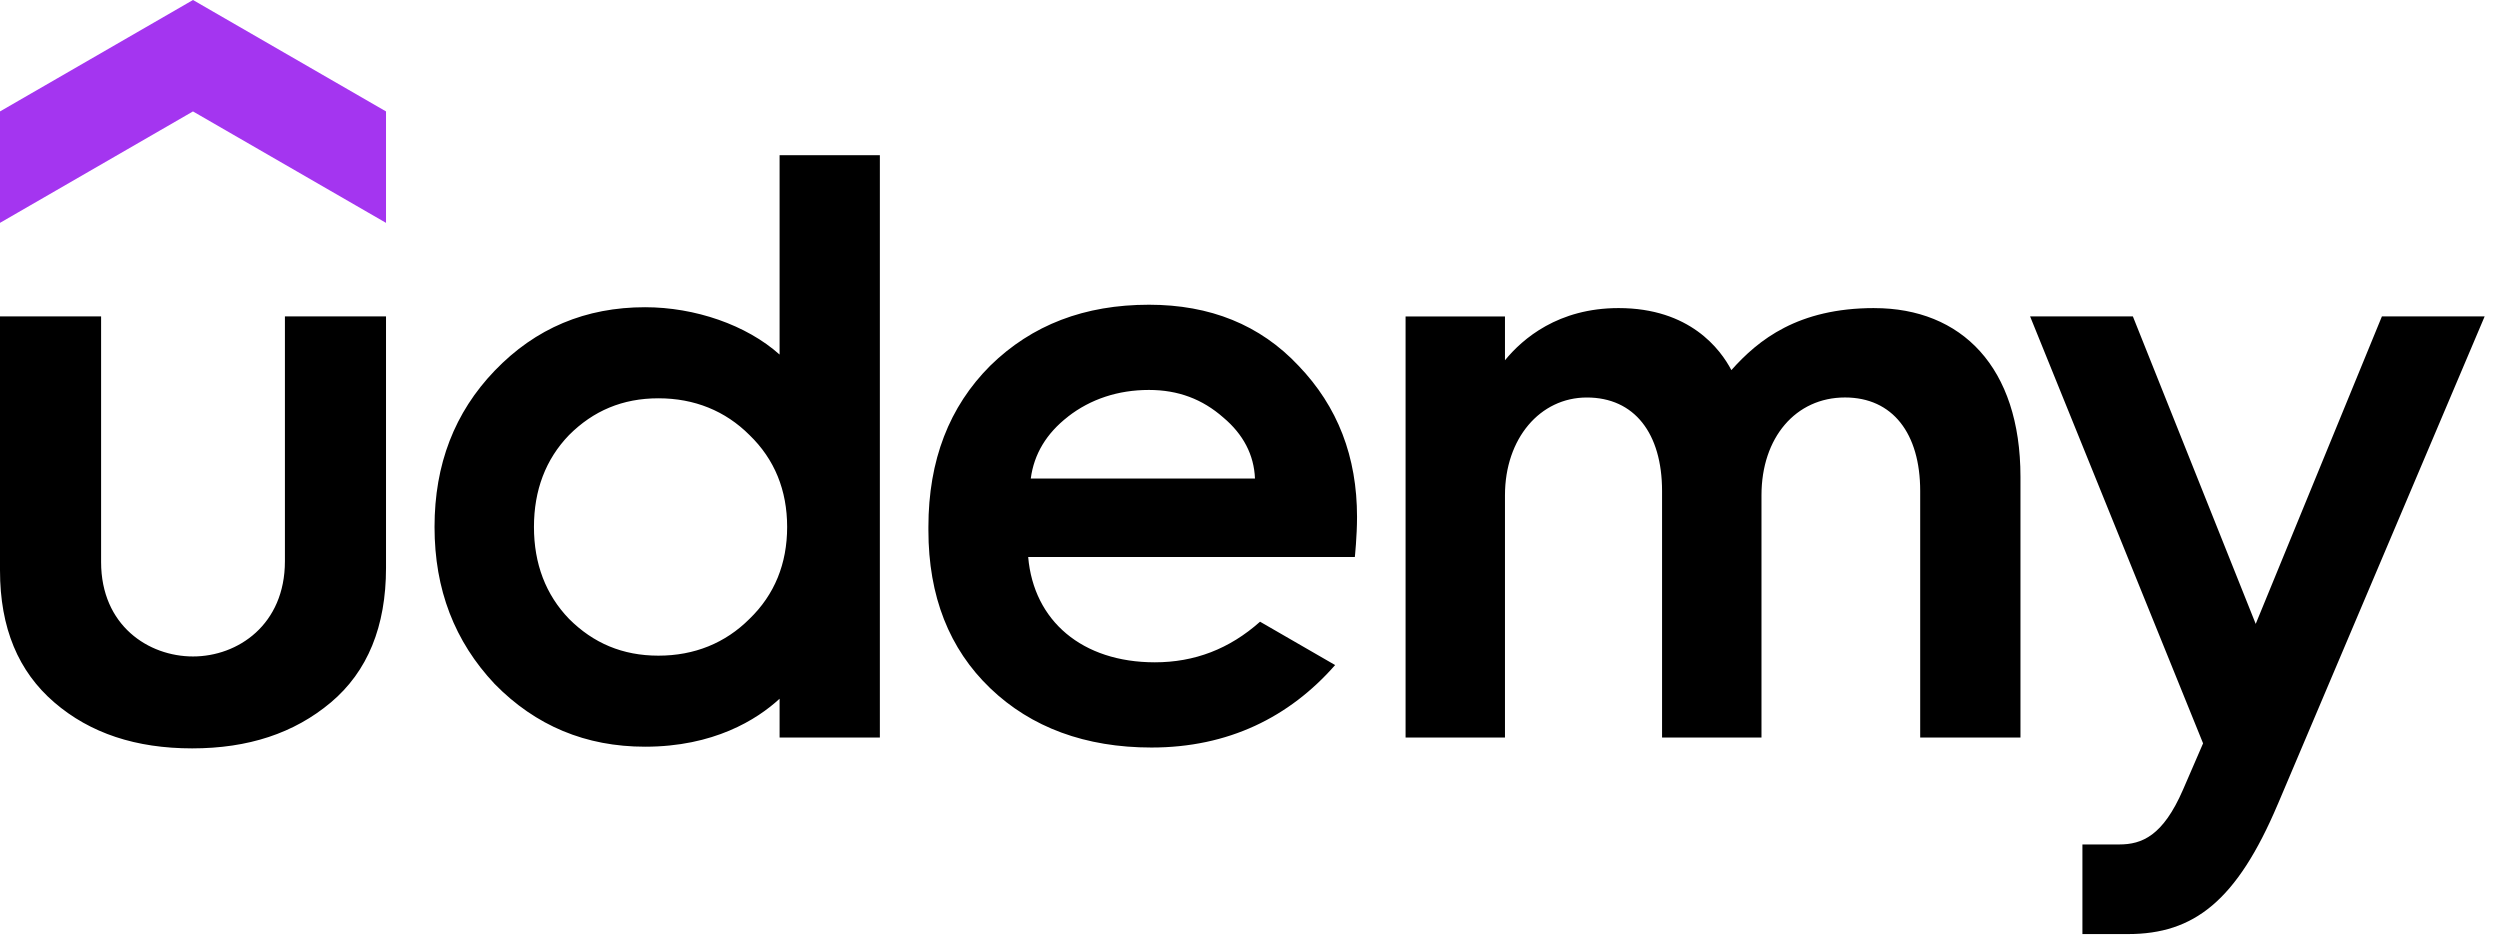
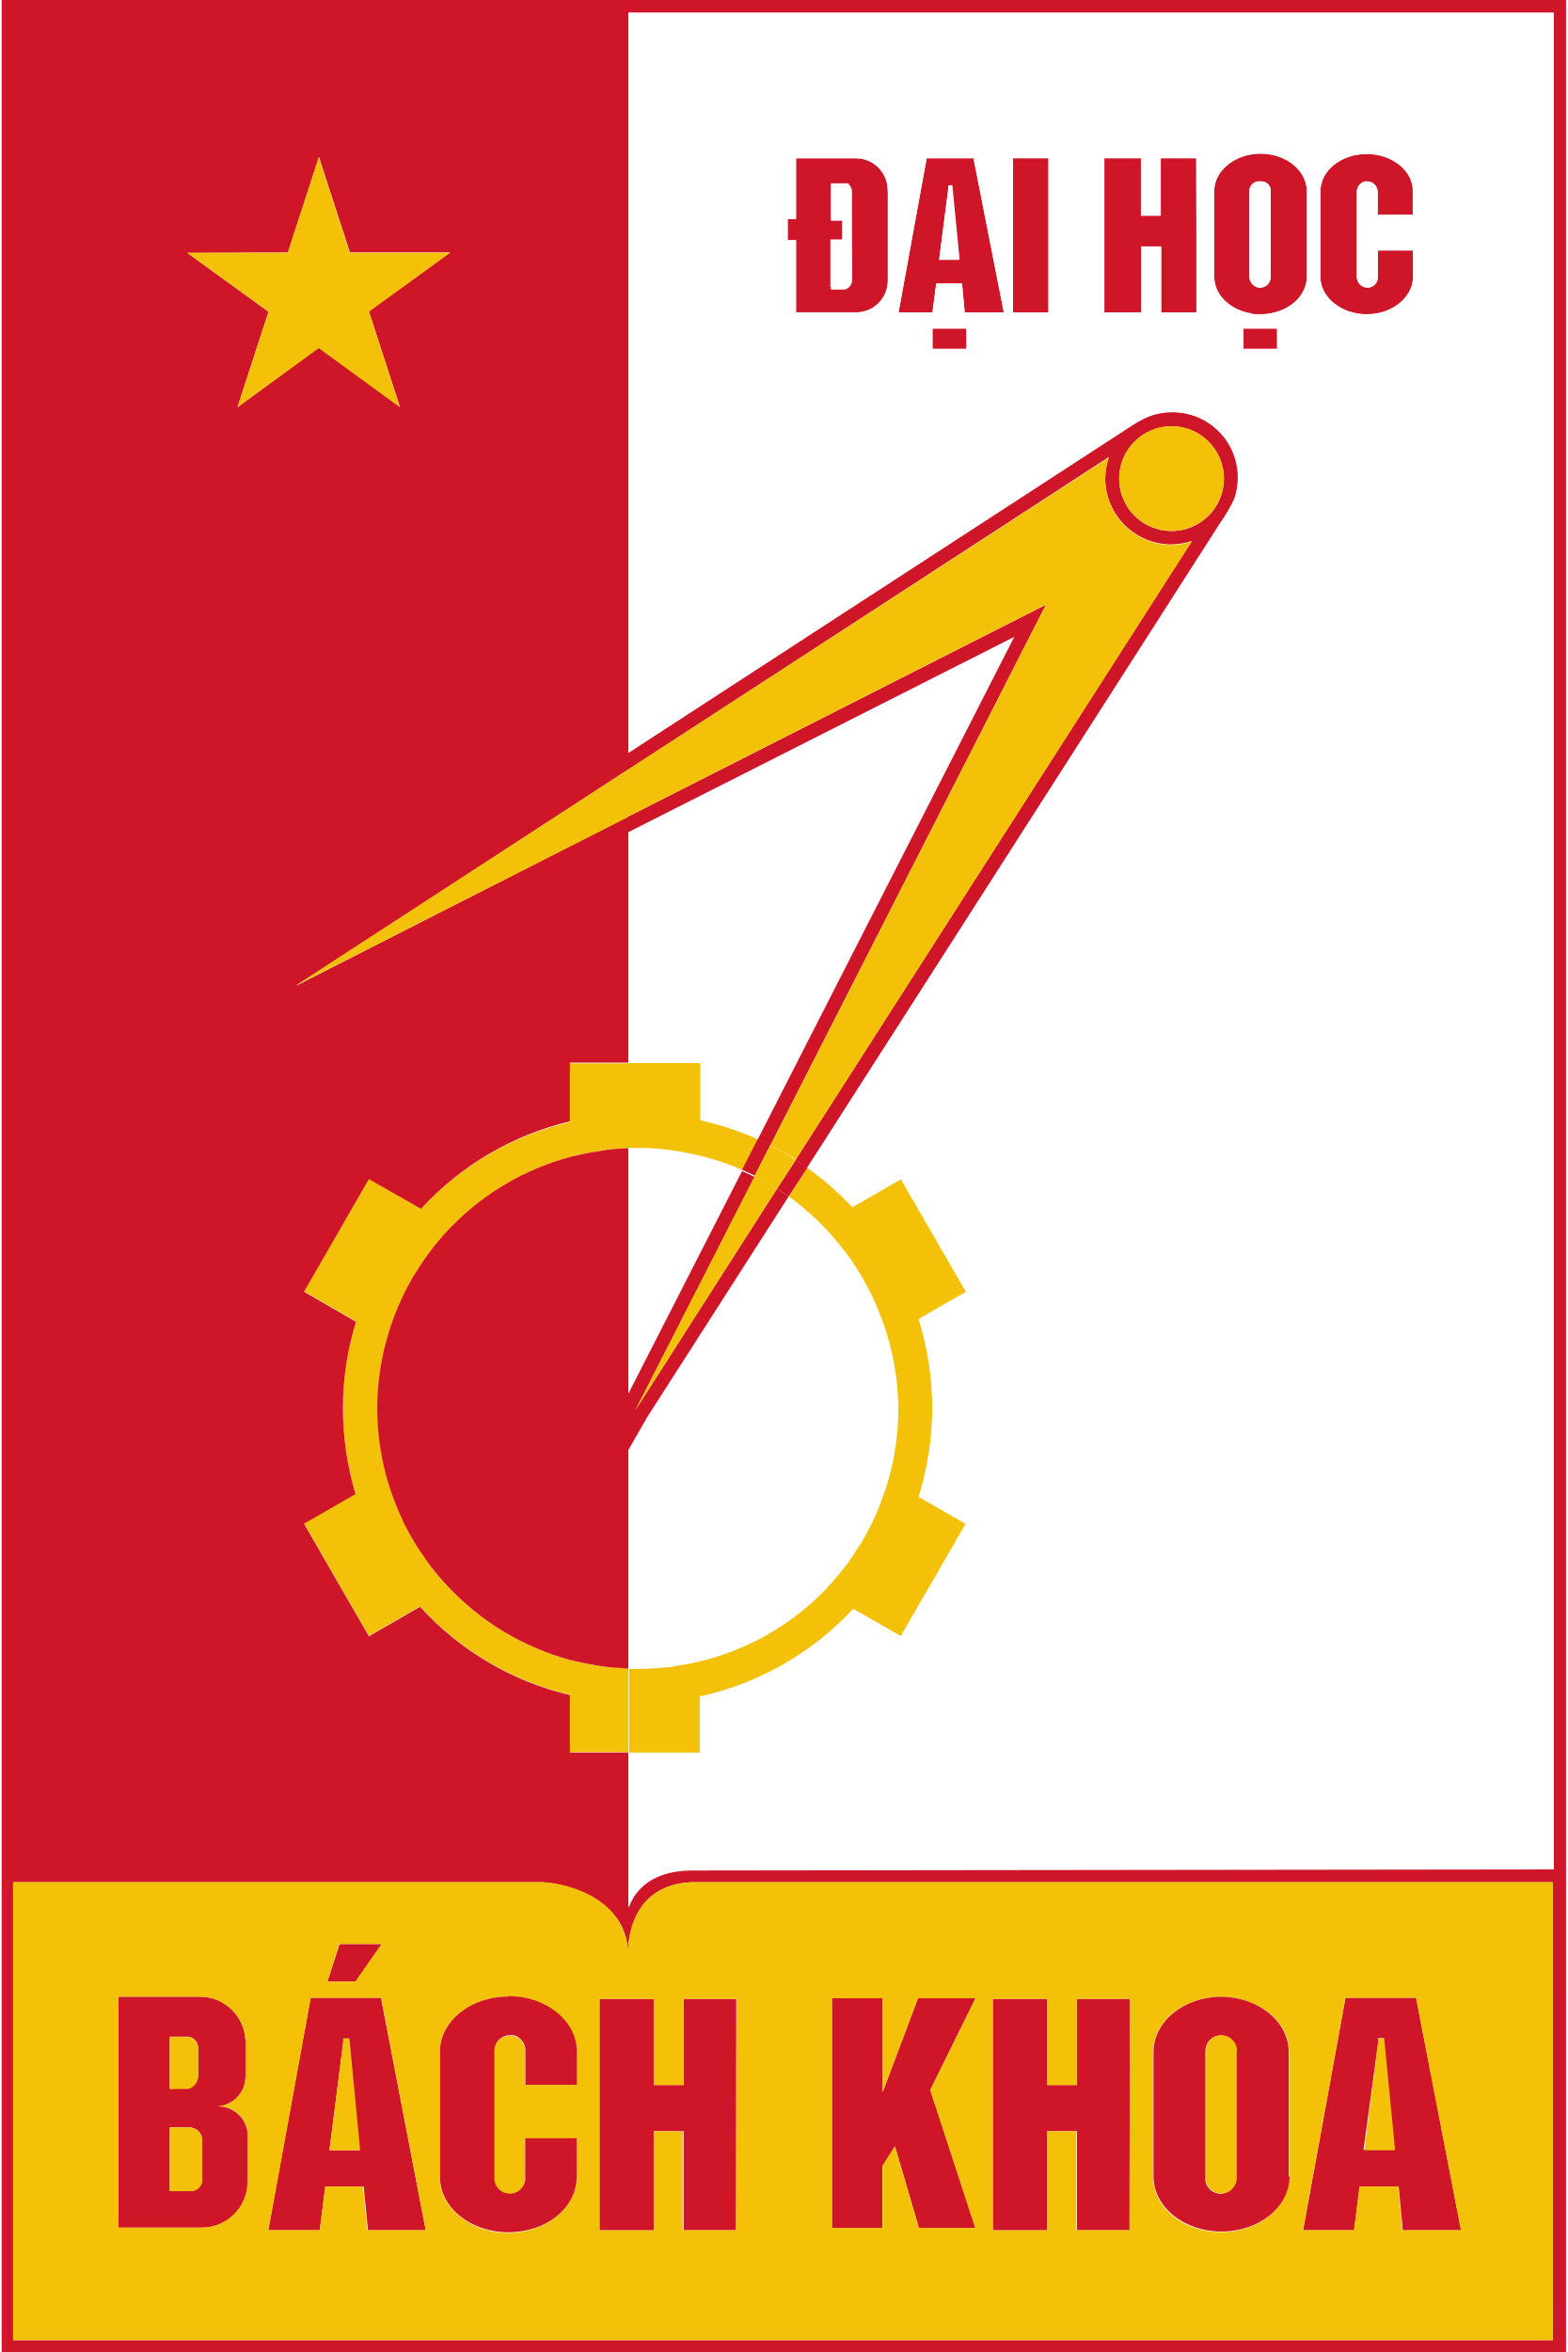
- <svg xmlns="http://www.w3.org/2000/svg" viewBox="0 0 91 34" fill="none">
-   <path d="M14.05 8.112L7.024 4.056 0 8.112V4.056L7.025 0l7.026 4.056v4.056h-.001z" fill="#A435F0" />
-   <path d="M0 11.518h3.68v8.941c0 2.31 1.725 3.436 3.345 3.436 1.634 0 3.346-1.156 3.346-3.467v-8.91h3.68v9.154c0 2.128-.669 3.77-2.007 4.896-1.339 1.125-3.011 1.673-5.05 1.673-2.037 0-3.71-.547-5.017-1.673C.669 24.443 0 22.862 0 20.763v-9.245zM45.866 22.63c-1.114.992-2.383 1.478-3.83 1.478-2.64 0-4.41-1.504-4.61-3.833h11.89s.08-.752.08-1.458c0-2.19-.7-4.015-2.13-5.505-1.398-1.49-3.222-2.22-5.443-2.22-2.341 0-4.258.73-5.779 2.22-1.49 1.49-2.25 3.436-2.25 5.87v.12c0 2.403.76 4.319 2.25 5.749 1.49 1.429 3.467 2.159 5.87 2.159 2.794 0 5.017-1.102 6.685-3.002l-2.733-1.578zm-6.994-7.463c.82-.639 1.825-.973 2.95-.973 1.064 0 1.946.334 2.707 1.004.726.61 1.118 1.359 1.152 2.22H37.52c.118-.89.568-1.64 1.353-2.25zM82.91 29.276C81.417 32.801 79.855 34 77.46 34H75.8v-3.262h1.342c.824 0 1.59-.31 2.32-1.994l.73-1.686-6.296-15.54h3.741l4.471 11.192 4.593-11.192h3.74l-7.53 17.758zM28.377 5.649v7.257c-1.206-1.08-3.082-1.723-4.896-1.723-2.16 0-3.984.76-5.474 2.31-1.46 1.521-2.19 3.406-2.19 5.687 0 2.282.73 4.167 2.19 5.718 1.49 1.521 3.315 2.282 5.474 2.282 2.49 0 4.064-.979 4.896-1.746v1.411h3.65V5.65h-3.65zm-1.095 16.878c-.882.882-2.007 1.339-3.315 1.339-1.308 0-2.372-.457-3.254-1.339-.85-.882-1.277-2.007-1.277-3.345 0-1.339.426-2.464 1.277-3.346.882-.882 1.946-1.338 3.254-1.338s2.433.456 3.315 1.338c.912.882 1.37 2.007 1.37 3.346 0 1.338-.458 2.463-1.37 3.345zM68.222 11.214c-2.772 0-4.213 1.15-5.2 2.258-.395-.753-1.507-2.258-4.105-2.258-2.196 0-3.49 1.11-4.136 1.9V11.52h-3.618v15.327h3.618v-8.82c0-2.068 1.278-3.558 2.98-3.558 1.735 0 2.738 1.308 2.738 3.406v8.971h3.619v-8.82c0-2.098 1.246-3.558 3.04-3.558 1.734 0 2.737 1.308 2.737 3.405v8.972h3.65v-9.488c0-3.996-2.148-6.142-5.323-6.142z" fill="#000" />
+ <svg xmlns="http://www.w3.org/2000/svg" width="200pt" height="300pt" viewBox="0 0 200 300" version="1.1">
+   <g id="surface1">
+     <path style=" stroke:none;fill-rule:nonzero;fill:rgb(80.784%,8.627%,15.686%);fill-opacity:1;" d="M 112.578 276.262 L 114.176 273.773 L 117.23 284.164 L 124.453 284.164 L 118.68 266.594 L 124.453 254.879 L 117.109 254.879 L 112.617 266.824 L 112.617 254.879 L 106.125 254.879 L 106.125 284.164 L 112.578 284.164 Z M 112.578 276.262 " />
+     <path style=" stroke:none;fill-rule:nonzero;fill:rgb(80.784%,8.627%,15.686%);fill-opacity:1;" d="M 87.207 265.945 L 83.406 265.945 L 83.406 254.961 L 76.48 254.961 L 76.48 284.473 L 83.406 284.473 L 83.406 271.84 L 87.207 271.84 L 87.207 284.473 L 93.926 284.473 L 93.926 254.961 L 87.207 254.961 Z M 87.207 265.945 " />
+     <path style=" stroke:none;fill-rule:nonzero;fill:rgb(80.784%,8.627%,15.686%);fill-opacity:1;" d="M 173.48 278.887 L 178.434 278.887 L 178.961 284.473 L 186.398 284.473 L 180.664 254.812 L 171.656 254.812 L 166.246 284.473 L 172.75 284.473 Z M 175.754 261.035 L 175.82 260.438 L 175.82 259.965 L 176.523 259.965 L 176.523 260.387 L 176.594 261.047 L 177.879 274.195 L 173.957 274.195 Z M 175.754 261.035 " />
+     <path style=" stroke:none;fill-rule:nonzero;fill:rgb(80.784%,8.627%,15.686%);fill-opacity:1;" d="M 48.727 247.957 L 43.328 247.957 L 41.762 252.758 L 45.359 252.758 Z M 48.727 247.957 " />
+     <path style=" stroke:none;fill-rule:nonzero;fill:rgb(80.784%,8.627%,15.686%);fill-opacity:1;" d="M 133.582 271.84 L 137.398 271.84 L 137.398 284.473 L 144.133 284.473 L 144.133 254.961 L 137.398 254.961 L 137.398 265.945 L 133.582 265.945 L 133.582 254.961 L 126.656 254.961 L 126.656 284.473 L 133.582 284.473 Z M 133.582 271.84 " />
+     <path style=" stroke:none;fill-rule:nonzero;fill:rgb(80.784%,8.627%,15.686%);fill-opacity:1;" d="M 39.625 254.812 L 34.215 284.473 L 40.789 284.473 L 41.504 278.887 L 46.398 278.887 L 46.941 284.473 L 54.312 284.473 L 48.605 254.812 Z M 42.031 274.262 L 43.707 261.102 L 43.789 260.453 L 43.789 260.02 L 44.508 260.02 L 44.613 261.141 L 45.871 274.262 Z M 42.031 274.262 " />
+     <path style=" stroke:none;fill-rule:nonzero;fill:rgb(100%,100%,100%);fill-opacity:1;" d="M 80.16 184.957 L 80.16 212.832 L 81.336 212.832 C 82.266 212.832 83.195 212.789 84.121 212.695 L 85.242 212.613 C 85.664 212.613 86.07 212.48 86.477 212.398 C 87.406 212.262 88.355 212.074 89.273 211.855 C 95.234 210.402 100.668 207.324 104.977 202.957 C 105.531 202.391 106.086 201.781 106.574 201.188 C 106.832 200.887 107.086 200.578 107.332 200.266 L 108.305 199.008 C 108.684 198.414 109.074 197.844 109.441 197.25 C 109.68 196.91 109.902 196.559 110.102 196.195 C 110.375 195.723 110.645 195.207 110.887 194.723 C 110.996 194.52 111.09 194.301 111.211 194.098 C 111.719 193.086 112.168 192.047 112.566 190.988 C 112.566 190.84 112.66 190.719 112.715 190.555 C 112.957 189.938 113.16 189.305 113.32 188.66 C 114.156 185.73 114.578 182.699 114.578 179.652 C 114.559 176.551 114.102 173.461 113.227 170.484 C 113.051 169.887 112.875 169.336 112.66 168.738 C 112.594 168.508 112.508 168.281 112.402 168.062 C 112.082 167.172 111.715 166.293 111.309 165.438 C 111.164 165.098 111 164.762 110.82 164.438 C 110.59 163.992 110.387 163.586 110.129 163.18 C 109.875 162.773 109.562 162.219 109.277 161.746 C 108.996 161.273 108.793 161.031 108.574 160.664 C 108.129 160.055 107.695 159.473 107.223 158.895 L 106.656 158.203 C 104.871 156.098 102.832 154.227 100.582 152.629 L 82.539 180.805 Z M 80.16 184.957 " />
+     <path style=" stroke:none;fill-rule:nonzero;fill:rgb(100%,100%,100%);fill-opacity:1;" d="M 94.672 149.25 C 92.922 148.484 91.113 147.867 89.262 147.41 C 88.355 147.18 87.449 147.031 86.555 146.867 L 85.203 146.652 L 84.082 146.559 C 83.16 146.559 82.254 146.422 81.293 146.422 L 80.117 146.422 L 80.117 177.613 Z M 94.672 149.25 " />
+     <path style=" stroke:none;fill-rule:nonzero;fill:rgb(100%,100%,100%);fill-opacity:1;" d="M 89.273 142.906 C 91.816 143.457 94.289 144.27 96.66 145.34 L 129.402 81.23 L 80.16 106.199 L 80.16 135.602 L 89.273 135.602 Z M 89.273 142.906 " />
+     <path style=" stroke:none;fill-rule:nonzero;fill:rgb(95.294%,75.686%,3.137%);fill-opacity:1;" d="M 78.496 212.723 L 77.277 212.602 L 76.102 212.426 C 74.965 212.234 73.816 212.004 72.707 211.723 C 66.75 210.102 61.359 206.855 57.141 202.348 C 56.383 201.562 55.691 200.738 55.027 199.902 C 54.867 199.672 54.676 199.426 54.516 199.184 C 53.402 197.676 52.43 196.066 51.605 194.383 C 51.605 194.273 51.5 194.125 51.43 194.004 C 50.566 192.172 49.855 190.273 49.309 188.324 C 48.547 185.492 48.156 182.574 48.145 179.641 C 48.156 176.66 48.562 173.695 49.363 170.82 C 49.891 168.891 50.594 167.012 51.473 165.207 C 51.473 165.074 51.605 164.926 51.676 164.777 C 51.973 164.234 52.242 163.68 52.555 163.141 L 52.863 162.625 C 53.379 161.801 53.906 160.961 54.5 160.164 C 54.73 159.84 54.949 159.543 55.191 159.246 C 55.484 158.844 55.793 158.461 56.125 158.094 C 56.582 157.523 57.074 156.984 57.598 156.473 C 61.758 152.195 66.996 149.121 72.762 147.57 C 73.855 147.301 74.965 147.059 76.102 146.883 L 77.305 146.691 L 78.523 146.543 L 80.188 146.449 L 80.188 135.629 L 72.707 135.629 L 72.707 143.109 C 65.41 144.828 58.793 148.684 53.703 154.188 L 47.062 150.344 L 38.785 164.707 L 45.414 168.535 C 44.305 172.113 43.746 175.84 43.75 179.586 C 43.758 183.289 44.297 186.969 45.359 190.516 L 38.785 194.301 L 47.062 208.652 L 53.594 204.891 C 58.688 210.488 65.348 214.418 72.707 216.172 L 72.707 223.477 L 80.16 223.477 L 80.16 212.777 C 79.605 212.777 79.051 212.777 78.496 212.668 " />
+     <path style=" stroke:none;fill-rule:nonzero;fill:rgb(95.294%,75.686%,3.137%);fill-opacity:1;" d="M 89.273 216.402 C 96.789 214.762 103.621 210.863 108.859 205.23 L 114.918 208.719 L 123.211 194.367 L 117.203 190.922 C 119.52 183.543 119.52 175.633 117.203 168.254 L 123.25 164.777 L 114.918 150.398 L 108.723 153.969 C 106.992 152.109 105.074 150.426 103.004 148.953 L 100.648 152.617 C 102.887 154.234 104.914 156.121 106.68 158.242 L 107.25 158.934 C 107.723 159.516 108.156 160.098 108.602 160.707 C 108.816 161.07 109.062 161.434 109.305 161.789 C 109.547 162.141 109.887 162.734 110.156 163.223 C 110.43 163.707 110.617 164.031 110.848 164.48 C 111.027 164.801 111.191 165.137 111.336 165.48 C 111.742 166.336 112.109 167.211 112.43 168.102 C 112.535 168.32 112.621 168.547 112.688 168.781 C 112.902 169.375 113.078 169.93 113.254 170.523 C 114.129 173.504 114.586 176.59 114.605 179.695 C 114.605 182.742 114.184 185.773 113.348 188.703 C 113.188 189.344 112.984 189.977 112.742 190.594 C 112.742 190.758 112.633 190.879 112.578 191.027 C 112.215 192.09 111.789 193.129 111.309 194.141 C 111.184 194.344 111.09 194.559 110.98 194.762 C 110.738 195.25 110.469 195.762 110.199 196.234 C 109.996 196.598 109.773 196.953 109.535 197.289 C 109.172 197.887 108.777 198.453 108.387 199.047 C 107.992 199.645 107.75 199.875 107.426 200.305 C 107.102 200.738 106.926 200.93 106.668 201.227 C 106.18 201.82 105.625 202.43 105.07 203 C 100.766 207.363 95.328 210.445 89.371 211.898 C 88.449 212.113 87.504 212.305 86.57 212.438 C 86.164 212.52 85.758 212.602 85.34 212.656 L 84.215 212.734 C 83.289 212.828 82.359 212.875 81.43 212.871 L 80.254 212.871 L 80.254 223.57 L 89.371 223.57 Z M 89.273 216.402 " />
+     <path style=" stroke:none;fill-rule:nonzero;fill:rgb(95.294%,75.686%,3.137%);fill-opacity:1;" d="M 81.363 146.422 C 82.324 146.422 83.23 146.422 84.148 146.543 L 85.27 146.652 L 86.625 146.867 C 87.543 147.031 88.449 147.18 89.328 147.41 C 91.18 147.867 92.988 148.48 94.738 149.234 L 96.727 145.34 C 94.359 144.27 91.883 143.457 89.344 142.906 L 89.344 135.602 L 80.16 135.602 L 80.16 146.422 L 81.336 146.422 " />
+     <path style=" stroke:none;fill-rule:nonzero;fill:rgb(80.784%,8.627%,15.686%);fill-opacity:1;" d="M 118.961 41.887 L 123.305 41.887 L 123.305 44.496 L 118.961 44.496 Z M 118.961 41.887 " />
+     <path style=" stroke:none;fill-rule:nonzero;fill:rgb(80.784%,8.627%,15.686%);fill-opacity:1;" d="M 159.727 40.035 C 160.305 40.129 160.895 40.129 161.473 40.035 L 160.809 40.035 C 160.445 40.035 160.086 40.008 159.727 39.953 " />
+     <path style=" stroke:none;fill-rule:nonzero;fill:rgb(80.784%,8.627%,15.686%);fill-opacity:1;" d="M 158.578 41.887 L 162.906 41.887 L 162.906 44.496 L 158.578 44.496 Z M 158.578 41.887 " />
+     <path style=" stroke:none;fill-rule:nonzero;fill:rgb(80.784%,8.627%,15.686%);fill-opacity:1;" d="M 129.227 20.18 L 133.758 20.18 L 133.758 39.859 L 129.227 39.859 Z M 129.227 20.18 " />
+     <path style=" stroke:none;fill-rule:nonzero;fill:rgb(80.784%,8.627%,15.686%);fill-opacity:1;" d="M 119.438 36.168 L 122.734 36.168 L 123.074 39.859 L 128.066 39.859 L 124.195 20.18 L 118.219 20.18 L 114.633 39.859 L 118.961 39.859 Z M 120.992 23.992 L 120.992 23.695 L 121.449 23.695 L 121.449 23.953 L 122.355 33.148 L 119.812 33.148 Z M 120.992 23.992 " />
+     <path style=" stroke:none;fill-rule:nonzero;fill:rgb(80.784%,8.627%,15.686%);fill-opacity:1;" d="M 145.578 31.434 L 148.094 31.434 L 148.094 39.859 L 152.625 39.859 L 152.625 20.18 L 148.094 20.18 L 148.094 27.512 L 145.578 27.512 L 145.578 20.18 L 140.898 20.18 L 140.898 39.859 L 145.578 39.859 Z M 145.578 31.434 " />
+     <path style=" stroke:none;fill-rule:nonzero;fill:rgb(80.784%,8.627%,15.686%);fill-opacity:1;" d="M 0.211 300 L 199.789 300 L 199.789 0 L 0.211 0 Z M 36.73 32.203 L 40.691 20.031 L 44.641 32.203 L 57.422 32.203 L 47.062 39.711 L 51.012 51.883 L 40.664 44.348 L 30.293 51.938 L 34.254 39.766 L 23.895 32.258 Z M 198.109 298.484 L 1.688 298.484 L 1.688 240.082 L 69.312 240.082 C 71.027 240.285 79.848 241.504 80.133 249.078 C 80.133 247.277 80.645 240.477 88.152 240.082 L 198.082 240.082 Z M 198.207 238.434 L 88.652 238.434 C 85.949 238.57 82.133 238.434 80.211 243.289 L 80.211 223.527 L 72.707 223.527 L 72.707 216.211 C 65.344 214.469 58.684 210.543 53.594 204.945 L 47.062 208.707 L 38.785 194.355 L 45.359 190.57 C 44.297 187.023 43.758 183.34 43.75 179.641 C 43.746 175.895 44.305 172.168 45.414 168.59 L 38.785 164.762 L 47.062 150.398 L 53.703 154.188 C 58.785 148.656 65.402 144.77 72.707 143.027 L 72.707 135.547 L 80.16 135.547 L 80.16 104.145 L 37.676 125.785 L 80.16 98.137 L 80.16 1.621 L 198.207 1.621 Z M 198.207 238.434 " />
+     <path style=" stroke:none;fill-rule:nonzero;fill:rgb(80.784%,8.627%,15.686%);fill-opacity:1;" d="M 99.133 151.617 L 81.051 179.883 L 96.281 150.129 C 95.754 149.859 95.211 149.602 94.672 149.371 L 80.16 177.773 L 80.16 146.449 L 78.496 146.543 L 77.277 146.691 L 76.074 146.883 C 74.938 147.059 73.828 147.301 72.734 147.57 C 66.969 149.121 61.734 152.195 57.57 156.473 C 57.047 156.984 56.555 157.523 56.098 158.094 C 55.758 158.473 55.461 158.852 55.164 159.246 C 54.867 159.637 54.703 159.84 54.473 160.164 C 53.879 160.961 53.367 161.801 52.84 162.625 L 52.527 163.141 C 52.215 163.68 51.957 164.223 51.648 164.777 L 51.445 165.207 C 50.566 167.012 49.863 168.891 49.336 170.82 C 48.539 173.695 48.129 176.66 48.117 179.641 C 48.129 182.574 48.52 185.492 49.281 188.324 C 49.828 190.273 50.539 192.172 51.406 194.004 C 51.406 194.125 51.527 194.273 51.582 194.383 C 52.418 196.062 53.402 197.672 54.516 199.184 C 54.676 199.426 54.867 199.672 55.027 199.902 C 55.691 200.738 56.383 201.562 57.141 202.348 C 61.359 206.855 66.75 210.102 72.707 211.723 C 73.828 212.004 74.965 212.234 76.102 212.426 L 77.277 212.602 L 78.496 212.723 C 79.051 212.723 79.605 212.805 80.16 212.832 L 80.16 184.957 L 82.539 180.805 L 100.609 152.617 C 100.121 152.266 99.637 151.941 99.133 151.617 " />
+     <path style=" stroke:none;fill-rule:nonzero;fill:rgb(80.784%,8.627%,15.686%);fill-opacity:1;" d="M 96.66 145.34 C 97.199 145.586 97.742 145.84 98.27 146.113 L 133.434 77.133 L 80.16 104.145 L 80.16 106.145 L 129.402 81.23 Z M 96.66 145.34 " />
+     <path style=" stroke:none;fill-rule:nonzero;fill:rgb(80.784%,8.627%,15.686%);fill-opacity:1;" d="M 141.48 58.281 C 141.18 59.148 141.016 60.062 140.996 60.984 C 140.996 63.23 141.887 65.383 143.477 66.965 C 145.062 68.551 147.219 69.441 149.461 69.438 C 150.344 69.422 151.219 69.273 152.059 68.992 L 101.488 147.949 C 101.988 148.277 102.477 148.602 102.961 148.953 L 155.711 66.746 C 156.402 65.781 157.004 64.754 157.508 63.676 C 158.398 61.105 157.98 58.262 156.391 56.055 C 154.801 53.852 152.234 52.555 149.516 52.586 C 148.254 52.586 147.008 52.879 145.879 53.438 L 144.996 53.926 L 144.645 54.141 L 80.16 96.027 L 80.16 98.152 Z M 149.461 54.371 C 153.152 54.371 156.145 57.363 156.145 61.051 C 156.145 64.742 153.152 67.734 149.461 67.734 C 145.77 67.734 142.781 64.742 142.781 61.051 C 142.781 57.363 145.77 54.371 149.461 54.371 " />
+     <path style=" stroke:none;fill-rule:nonzero;fill:rgb(80.784%,8.627%,15.686%);fill-opacity:1;" d="M 98.27 146.07 C 97.742 145.801 97.199 145.543 96.66 145.301 L 94.672 149.207 C 95.211 149.438 95.754 149.695 96.281 149.965 Z M 98.27 146.07 " />
+     <path style=" stroke:none;fill-rule:nonzero;fill:rgb(80.784%,8.627%,15.686%);fill-opacity:1;" d="M 99.133 151.617 C 99.637 151.941 100.121 152.266 100.609 152.617 L 103.004 148.953 C 102.516 148.602 102.027 148.277 101.527 147.949 Z M 99.133 151.617 " />
+     <path style=" stroke:none;fill-rule:nonzero;fill:rgb(95.294%,75.686%,3.137%);fill-opacity:1;" d="M 37.676 125.742 L 80.16 104.199 L 80.16 98.137 Z M 37.676 125.742 " />
+     <path style=" stroke:none;fill-rule:nonzero;fill:rgb(95.294%,75.686%,3.137%);fill-opacity:1;" d="M 149.461 67.719 C 153.152 67.719 156.145 64.727 156.145 61.035 C 156.141 57.344 153.145 54.352 149.453 54.355 C 145.762 54.363 142.773 57.359 142.781 61.051 C 142.781 62.824 143.484 64.52 144.738 65.773 C 145.992 67.023 147.691 67.723 149.461 67.719 " />
+     <path style=" stroke:none;fill-rule:nonzero;fill:rgb(95.294%,75.686%,3.137%);fill-opacity:1;" d="M 152.059 69.059 C 151.215 69.34 150.336 69.492 149.449 69.504 C 144.777 69.504 140.996 65.723 140.996 61.051 C 141.016 60.129 141.18 59.219 141.48 58.348 L 80.16 98.137 L 80.16 104.145 L 133.461 77.094 L 98.297 146.07 C 99.406 146.641 100.473 147.246 101.516 147.91 Z M 152.059 69.059 " />
+     <path style=" stroke:none;fill-rule:nonzero;fill:rgb(95.294%,75.686%,3.137%);fill-opacity:1;" d="M 81.051 179.883 L 99.133 151.617 C 98.215 151.035 97.254 150.492 96.281 150.008 Z M 81.051 179.883 " />
+     <path style=" stroke:none;fill-rule:nonzero;fill:rgb(95.294%,75.686%,3.137%);fill-opacity:1;" d="M 99.133 151.617 L 101.488 147.949 C 100.449 147.27 99.375 146.641 98.27 146.07 L 96.238 150.008 C 97.215 150.492 98.176 151.035 99.094 151.617 " />
+     <path style=" stroke:none;fill-rule:nonzero;fill:rgb(95.294%,75.686%,3.137%);fill-opacity:1;" d="M 30.305 51.938 L 40.664 44.402 L 51.012 51.938 L 47.062 39.75 L 57.422 32.242 L 44.613 32.242 L 40.664 20.043 L 36.703 32.242 L 23.895 32.242 L 34.254 39.75 Z M 30.305 51.938 " />
+     <path style=" stroke:none;fill-rule:nonzero;fill:rgb(95.294%,75.686%,3.137%);fill-opacity:1;" d="M 43.789 260.453 L 43.707 261.102 L 43.805 260.453 L 43.789 260.453 " />
+     <path style=" stroke:none;fill-rule:nonzero;fill:rgb(95.294%,75.686%,3.137%);fill-opacity:1;" d="M 176.633 260.398 L 176.699 261.062 Z M 176.633 260.398 " />
+     <path style=" stroke:none;fill-rule:nonzero;fill:rgb(95.294%,75.686%,3.137%);fill-opacity:1;" d="M 65.469 259.684 C 65.691 259.734 65.902 259.828 66.094 259.953 C 65.91 259.812 65.699 259.719 65.469 259.684 " />
+     <path style=" stroke:none;fill-rule:nonzero;fill:rgb(95.294%,75.686%,3.137%);fill-opacity:1;" d="M 175.82 260.453 L 175.754 261.062 L 175.82 260.453 " />
+     <path style=" stroke:none;fill-rule:nonzero;fill:rgb(80.784%,8.627%,15.686%);fill-opacity:1;" d="M 31.617 272.449 C 31.617 270.359 29.922 268.664 27.832 268.664 C 29.805 268.508 31.324 266.855 31.32 264.875 L 31.32 260.25 C 31.184 257.133 28.613 254.676 25.492 254.676 L 15.09 254.676 L 15.09 284.137 L 25.773 284.137 C 29 284.137 31.617 281.52 31.617 278.293 L 31.617 272.465 M 21.664 266.445 L 21.664 259.777 L 24.098 259.777 C 24.777 259.91 25.27 260.504 25.273 261.195 L 25.273 264.754 C 25.273 265.512 24.762 266.172 24.031 266.363 C 23.891 266.383 23.75 266.383 23.609 266.363 Z M 24.367 279.469 L 21.664 279.469 L 21.664 271.355 L 24.207 271.355 C 25.027 271.383 25.699 272.012 25.789 272.828 C 25.789 272.852 25.789 272.875 25.789 272.895 L 25.789 278.008 C 25.793 278.395 25.641 278.766 25.367 279.039 C 25.098 279.316 24.727 279.469 24.34 279.469 " />
+     <path style=" stroke:none;fill-rule:nonzero;fill:rgb(95.294%,75.686%,3.137%);fill-opacity:1;" d="M 25.801 272.895 C 25.805 272.875 25.805 272.852 25.801 272.828 C 25.809 272.887 25.809 272.945 25.801 273.004 Z M 25.801 272.895 " />
+     <path style=" stroke:none;fill-rule:nonzero;fill:rgb(95.294%,75.686%,3.137%);fill-opacity:1;" d="M 25.273 264.727 L 25.273 261.238 C 25.27 260.543 24.777 259.953 24.098 259.816 L 21.664 259.816 L 21.664 266.445 L 23.609 266.445 C 23.75 266.457 23.891 266.457 24.031 266.445 C 24.762 266.254 25.273 265.594 25.273 264.836 L 25.273 264.766 " />
+     <path style=" stroke:none;fill-rule:nonzero;fill:rgb(95.294%,75.686%,3.137%);fill-opacity:1;" d="M 22.57 279.469 C 22.266 279.488 21.965 279.488 21.664 279.469 C 21.965 279.496 22.266 279.496 22.57 279.469 " />
+     <path style=" stroke:none;fill-rule:nonzero;fill:rgb(95.294%,75.686%,3.137%);fill-opacity:1;" d="M 25.801 277.941 L 25.801 273.016 C 25.809 272.961 25.809 272.898 25.801 272.84 C 25.715 272.023 25.039 271.395 24.219 271.367 L 21.664 271.367 L 21.664 279.484 C 21.965 279.5 22.266 279.5 22.57 279.484 C 22.266 279.508 21.965 279.508 21.664 279.484 L 24.367 279.484 C 24.754 279.484 25.125 279.328 25.395 279.055 C 25.668 278.781 25.82 278.406 25.816 278.023 L 25.816 277.941 " />
+     <path style=" stroke:none;fill-rule:nonzero;fill:rgb(95.294%,75.686%,3.137%);fill-opacity:1;" d="M 44.684 261.141 L 44.574 260.02 L 43.855 260.02 L 43.805 260.453 L 43.707 261.102 L 42.031 274.262 L 45.941 274.262 Z M 44.684 261.141 " />
+     <path style=" stroke:none;fill-rule:nonzero;fill:rgb(95.294%,75.686%,3.137%);fill-opacity:1;" d="M 176.699 261.117 L 176.699 261.047 L 176.633 260.398 L 176.594 259.98 L 175.891 259.98 L 175.82 260.453 L 175.754 261.062 L 174.062 274.262 L 177.984 274.262 Z M 176.699 261.117 " />
+     <path style=" stroke:none;fill-rule:nonzero;fill:rgb(95.294%,75.686%,3.137%);fill-opacity:1;" d="M 67.012 277.82 C 67.02 277.762 67.02 277.703 67.012 277.645 L 67.012 278.008 C 67.02 277.945 67.02 277.883 67.012 277.82 " />
+     <path style=" stroke:none;fill-rule:nonzero;fill:rgb(95.294%,75.686%,3.137%);fill-opacity:1;" d="M 67 278.09 L 67 278.008 C 67.004 278.035 67.004 278.062 67 278.09 Z M 67 278.09 " />
+     <path style=" stroke:none;fill-rule:nonzero;fill:rgb(95.294%,75.686%,3.137%);fill-opacity:1;" d="M 63.051 278.09 C 63.043 278 63.043 277.91 63.051 277.82 Z M 63.051 278.09 " />
+     <path style=" stroke:none;fill-rule:nonzero;fill:rgb(95.294%,75.686%,3.137%);fill-opacity:1;" d="M 88.125 240.082 C 80.633 240.477 80.105 247.277 80.105 249.078 C 79.781 241.504 71.191 240.082 69.285 240.082 L 1.66 240.082 L 1.66 298.484 L 198.109 298.484 L 198.109 240.082 Z M 43.277 247.957 L 48.688 247.957 L 45.316 252.758 L 41.762 252.758 Z M 31.562 272.465 L 31.562 278.293 C 31.562 281.52 28.945 284.137 25.719 284.137 L 15.09 284.137 L 15.09 254.676 L 25.477 254.676 C 28.605 254.668 31.184 257.125 31.32 260.25 L 31.32 264.875 C 31.32 266.84 29.816 268.48 27.855 268.648 C 29.949 268.648 31.645 270.344 31.645 272.438 Z M 46.859 284.473 L 46.32 278.887 L 41.492 278.887 L 40.789 284.473 L 34.242 284.473 L 39.652 254.812 L 48.633 254.812 L 54.312 284.473 Z M 73.504 264.188 L 73.504 265.93 L 67 265.93 L 67 261.547 C 66.965 260.656 66.34 259.891 65.469 259.684 L 65.363 259.684 C 65.25 259.668 65.137 259.668 65.023 259.684 C 64.5 259.684 63.992 259.891 63.621 260.266 C 63.254 260.637 63.047 261.145 63.051 261.668 L 63.051 277.898 C 63.043 277.988 63.043 278.082 63.051 278.172 C 63.184 279.152 64.02 279.883 65.012 279.887 C 66.004 279.891 66.844 279.156 66.973 278.172 C 66.977 278.145 66.977 278.117 66.973 278.09 L 66.973 272.816 L 73.531 272.816 L 73.531 277.969 C 73.395 281.77 69.543 284.812 64.82 284.812 C 60.102 284.812 56.098 281.645 56.098 277.75 L 56.098 261.723 C 56.098 257.828 60.008 254.676 64.82 254.676 C 69.637 254.676 73.531 257.844 73.531 261.738 Z M 93.875 284.473 L 87.109 284.473 L 87.109 271.855 L 83.391 271.855 L 83.391 284.488 L 76.48 284.488 L 76.48 254.961 L 83.391 254.961 L 83.391 265.945 L 87.207 265.945 L 87.207 254.961 L 93.969 254.961 Z M 124.398 284.164 L 117.23 284.164 L 114.176 273.773 L 112.578 276.262 L 112.578 284.164 L 106.141 284.164 L 106.141 254.879 L 112.617 254.879 L 112.617 266.824 L 117.109 254.879 L 124.453 254.879 L 118.68 266.594 Z M 144.078 284.473 L 137.316 284.473 L 137.316 271.855 L 133.582 271.855 L 133.582 284.488 L 126.656 284.488 L 126.656 254.961 L 133.582 254.961 L 133.582 265.945 L 137.398 265.945 L 137.398 254.961 L 144.16 254.961 Z M 164.461 263.617 L 164.461 277.695 C 164.461 281.578 160.578 284.715 155.777 284.715 C 150.977 284.715 147.109 281.578 147.109 277.695 L 147.109 261.723 C 147.109 257.844 150.988 254.691 155.777 254.691 C 160.566 254.691 164.461 257.844 164.461 261.723 Z M 178.906 284.473 L 178.379 278.887 L 173.426 278.887 L 172.738 284.473 L 166.23 284.473 L 171.641 254.812 L 180.648 254.812 L 186.383 284.473 Z M 178.906 284.473 " />
+     <path style=" stroke:none;fill-rule:nonzero;fill:rgb(80.784%,8.627%,15.686%);fill-opacity:1;" d="M 64.848 254.664 C 60.02 254.664 56.125 257.816 56.125 261.711 L 56.125 277.672 C 56.125 281.566 60.02 284.73 64.848 284.73 C 69.676 284.73 73.422 281.688 73.559 277.887 L 73.559 272.734 L 67 272.734 L 67 277.645 C 67.004 277.703 67.004 277.762 67 277.82 C 67.004 277.883 67.004 277.945 67 278.008 L 67 278.09 C 66.871 279.074 66.031 279.809 65.039 279.809 C 64.047 279.805 63.211 279.07 63.078 278.09 C 63.078 278.09 63.078 277.871 63.078 277.82 L 63.078 261.59 C 63.074 261.062 63.281 260.559 63.648 260.184 C 64.02 259.809 64.523 259.602 65.051 259.602 C 65.164 259.586 65.277 259.586 65.391 259.602 L 65.496 259.602 C 65.723 259.637 65.938 259.73 66.121 259.871 C 66.684 260.234 67.027 260.863 67.027 261.535 L 67.027 265.918 L 73.586 265.918 L 73.586 261.668 C 73.586 257.773 69.691 254.609 64.875 254.609 " />
+     <path style=" stroke:none;fill-rule:nonzero;fill:rgb(80.784%,8.627%,15.686%);fill-opacity:1;" d="M 153.734 261.59 L 153.734 261.723 C 153.73 261.68 153.73 261.633 153.734 261.59 " />
+     <path style=" stroke:none;fill-rule:nonzero;fill:rgb(80.784%,8.627%,15.686%);fill-opacity:1;" d="M 164.516 277.695 L 164.516 276.344 C 164.516 276.344 164.516 276.656 164.516 277.09 C 164.527 277.305 164.527 277.523 164.516 277.738 " />
+     <path style=" stroke:none;fill-rule:nonzero;fill:rgb(80.784%,8.627%,15.686%);fill-opacity:1;" d="M 164.406 277.695 L 164.516 277.695 C 164.527 277.48 164.527 277.266 164.516 277.047 C 164.516 277.238 164.516 277.469 164.516 277.695 " />
+     <path style=" stroke:none;fill-rule:nonzero;fill:rgb(80.784%,8.627%,15.686%);fill-opacity:1;" d="M 155.832 254.691 C 151.043 254.691 147.16 257.844 147.16 261.723 L 147.16 277.617 C 147.16 281.496 151.043 284.637 155.832 284.637 C 160.621 284.637 164.516 281.496 164.516 277.617 L 164.406 277.617 C 164.406 277.387 164.406 277.156 164.406 276.965 C 164.406 276.535 164.406 276.223 164.406 276.223 L 164.406 261.723 C 164.406 257.844 160.523 254.691 155.723 254.691 M 157.699 261.723 L 157.699 278.09 C 157.559 279.074 156.715 279.805 155.723 279.809 C 155.145 279.805 154.594 279.547 154.223 279.105 C 154 278.848 153.852 278.543 153.789 278.211 C 153.789 278.211 153.789 278.129 153.789 278.09 C 153.789 278.047 153.789 277.914 153.789 277.82 L 153.789 261.59 C 153.785 260.613 154.492 259.781 155.453 259.629 L 155.766 259.629 C 156.289 259.629 156.793 259.836 157.164 260.211 C 157.535 260.586 157.742 261.09 157.738 261.617 Z M 157.699 261.723 " />
+     <path style=" stroke:none;fill-rule:nonzero;fill:rgb(95.294%,75.686%,3.137%);fill-opacity:1;" d="M 157.805 261.59 C 157.809 261.062 157.602 260.559 157.234 260.184 C 156.863 259.809 156.359 259.602 155.832 259.602 L 155.52 259.602 C 154.559 259.754 153.852 260.586 153.855 261.562 L 153.855 277.793 C 153.855 277.887 153.855 277.969 153.855 278.062 C 153.855 278.156 153.855 278.145 153.855 278.184 C 153.918 278.516 154.07 278.824 154.289 279.078 C 154.66 279.523 155.211 279.777 155.789 279.781 C 156.785 279.777 157.625 279.047 157.766 278.062 L 157.766 261.562 M 157.645 277.695 Z M 157.645 277.695 " />
+     <path style=" stroke:none;fill-rule:nonzero;fill:rgb(80.784%,8.627%,15.686%);fill-opacity:1;" d="M 113.254 24.25 C 113.254 22.008 111.438 20.191 109.195 20.191 L 101.555 20.191 L 101.555 27.914 L 100.488 27.914 L 100.488 30.621 L 101.555 30.621 L 101.555 39.832 L 109.223 39.832 C 111.465 39.832 113.281 38.016 113.281 35.773 C 113.289 35.746 113.289 35.719 113.281 35.691 L 113.281 24.574 C 113.281 24.574 113.281 24.492 113.281 24.469 C 113.289 24.395 113.289 24.324 113.281 24.25 M 107.789 36.613 L 105.938 36.613 L 105.938 30.539 L 107.453 30.539 L 107.453 27.836 L 106.004 27.836 L 106.004 23.387 L 107.668 23.387 C 107.746 23.371 107.824 23.371 107.898 23.387 L 108.008 23.387 C 108.043 23.379 108.078 23.379 108.113 23.387 L 108.195 23.387 C 108.438 23.586 108.57 23.895 108.547 24.211 L 108.547 35.152 C 108.551 35.305 108.523 35.457 108.465 35.598 C 108.32 35.973 108.004 36.254 107.613 36.355 " />
+     <path style=" stroke:none;fill-rule:nonzero;fill:rgb(100%,100%,100%);fill-opacity:1;" d="M 108.695 28.266 L 108.695 24.469 C 108.719 24.152 108.594 23.848 108.359 23.641 L 108.277 23.641 C 108.242 23.633 108.203 23.633 108.168 23.641 L 108.062 23.641 C 107.984 23.629 107.906 23.629 107.832 23.641 L 106.004 23.641 L 106.004 28.16 L 107.453 28.16 L 107.453 30.863 L 106.004 30.863 L 106.004 36.938 L 107.777 36.938 C 108.164 36.836 108.48 36.555 108.629 36.18 C 108.688 36.039 108.723 35.887 108.723 35.734 Z M 108.695 28.266 " />
+     <path style=" stroke:none;fill-rule:nonzero;fill:rgb(100%,100%,100%);fill-opacity:1;" d="M 121.52 23.887 L 121.492 23.629 L 121.031 23.629 L 120.992 23.926 L 119.812 33.082 L 122.426 33.082 Z M 121.52 23.887 " />
+     <path style=" stroke:none;fill-rule:nonzero;fill:rgb(80.784%,8.627%,15.686%);fill-opacity:1;" d="M 166.707 24.141 C 166.543 21.625 164 19.613 160.809 19.613 C 157.617 19.613 154.91 21.75 154.91 24.387 L 154.91 35.285 C 154.91 37.625 156.98 39.562 159.727 39.98 C 160.086 40.035 160.445 40.062 160.809 40.062 L 161.473 40.062 C 164.406 39.789 166.691 37.789 166.719 35.34 L 166.719 24.344 C 166.719 24.266 166.719 24.184 166.719 24.102 M 160.93 36.625 C 160.852 36.641 160.77 36.641 160.688 36.625 C 160.461 36.633 160.238 36.555 160.066 36.41 C 159.699 36.188 159.457 35.809 159.414 35.383 L 159.414 24.156 C 159.531 23.516 160.121 23.07 160.77 23.129 C 161.426 23.039 162.031 23.5 162.121 24.156 L 162.121 35.383 C 162.09 36.031 161.602 36.562 160.957 36.652 " />
+     <path style=" stroke:none;fill-rule:nonzero;fill:rgb(100%,100%,100%);fill-opacity:1;" d="M 160.754 23.129 C 160.105 23.07 159.52 23.516 159.402 24.156 L 159.402 35.461 C 159.445 35.891 159.684 36.27 160.051 36.492 C 160.227 36.637 160.445 36.715 160.672 36.707 C 160.754 36.719 160.836 36.719 160.918 36.707 C 161.559 36.617 162.047 36.082 162.082 35.438 L 162.082 24.211 C 161.988 23.555 161.383 23.094 160.727 23.184 " />
+     <path style=" stroke:none;fill-rule:nonzero;fill:rgb(80.784%,8.627%,15.686%);fill-opacity:1;" d="M 174.359 19.613 C 171.102 19.613 168.449 21.75 168.449 24.387 L 168.449 35.285 C 168.449 37.926 171.156 40.074 174.359 40.074 C 177.566 40.074 180.27 37.926 180.27 35.285 L 180.27 31.945 L 175.793 31.945 L 175.793 35.34 C 175.801 36.02 175.305 36.598 174.633 36.695 L 174.441 36.695 C 174.207 36.695 173.977 36.629 173.781 36.504 C 173.395 36.285 173.141 35.891 173.102 35.449 L 173.102 24.441 C 173.117 23.824 173.547 23.297 174.145 23.156 L 174.402 23.156 C 175.148 23.156 175.754 23.762 175.754 24.508 L 175.754 27.441 L 180.23 27.441 L 180.23 24.344 C 180.23 21.641 177.594 19.57 174.32 19.57 " />
+     <path style=" stroke:none;fill-rule:nonzero;fill:rgb(100%,100%,100%);fill-opacity:1;" d="M 80.16 1.621 L 80.16 96.027 L 144.594 54.102 L 144.945 53.883 L 145.836 53.41 C 146.961 52.84 148.203 52.543 149.461 52.547 C 152.18 52.516 154.746 53.809 156.336 56.016 C 157.926 58.223 158.344 61.066 157.453 63.637 C 156.949 64.711 156.348 65.738 155.656 66.707 L 103.004 148.953 C 105.09 150.426 107.02 152.105 108.766 153.969 L 114.957 150.398 L 123.25 164.762 L 117.203 168.238 C 119.52 175.617 119.52 183.527 117.203 190.906 L 123.211 194.355 L 114.918 208.707 L 108.859 205.215 C 103.625 210.855 96.789 214.758 89.273 216.402 L 89.273 223.543 L 80.16 223.543 L 80.16 243.305 C 82.078 238.5 87.191 238.582 88.734 238.582 L 198.207 238.449 L 198.207 1.621 Z M 113.254 24.617 L 113.254 35.812 C 113.254 38.055 111.438 39.871 109.195 39.871 L 101.555 39.871 L 101.555 30.648 L 100.488 30.648 L 100.488 27.941 L 101.555 27.941 L 101.555 20.18 L 109.184 20.18 C 111.426 20.18 113.242 21.996 113.242 24.238 C 113.246 24.309 113.246 24.383 113.242 24.453 C 113.25 24.488 113.25 24.527 113.242 24.562 M 123.289 44.496 L 118.961 44.496 L 118.961 41.93 L 123.289 41.93 Z M 123.074 39.859 L 122.734 36.168 L 119.438 36.168 L 118.961 39.859 L 114.633 39.859 L 118.219 20.18 L 124.195 20.18 L 128.066 39.859 Z M 133.758 39.859 L 129.227 39.859 L 129.227 20.18 L 133.758 20.18 Z M 152.695 39.859 L 148.164 39.859 L 148.164 31.434 L 145.648 31.434 L 145.648 39.859 L 140.871 39.859 L 140.871 20.18 L 145.551 20.18 L 145.551 27.512 L 148.066 27.512 L 148.066 20.18 L 152.598 20.18 Z M 162.973 44.496 L 158.645 44.496 L 158.645 41.93 L 162.973 41.93 Z M 166.719 24.344 L 166.719 35.328 C 166.719 37.777 164.406 39.777 161.473 40.047 C 160.895 40.141 160.305 40.141 159.727 40.047 C 157.023 39.629 154.91 37.695 154.91 35.355 L 154.91 24.344 C 154.91 21.641 157.617 19.57 160.809 19.57 C 164 19.57 166.57 21.641 166.707 24.141 C 166.707 24.141 166.707 24.266 166.707 24.332 Z M 180.246 25.777 L 180.246 27.375 L 175.766 27.375 L 175.766 24.48 C 175.766 23.734 175.16 23.129 174.414 23.129 L 174.156 23.129 C 173.555 23.266 173.117 23.793 173.102 24.414 L 173.102 35.422 C 173.141 35.863 173.395 36.258 173.781 36.477 C 173.977 36.602 174.207 36.668 174.441 36.668 L 174.633 36.668 C 175.305 36.57 175.801 35.992 175.793 35.312 L 175.793 31.945 L 180.27 31.945 L 180.27 35.34 C 180.27 37.977 177.633 40.117 174.359 40.117 C 171.086 40.117 168.449 37.977 168.449 35.34 L 168.449 24.426 C 168.449 21.723 171.156 19.652 174.359 19.652 C 177.566 19.652 180.27 21.789 180.27 24.426 Z M 180.246 25.777 " />
+   </g>
</svg>
